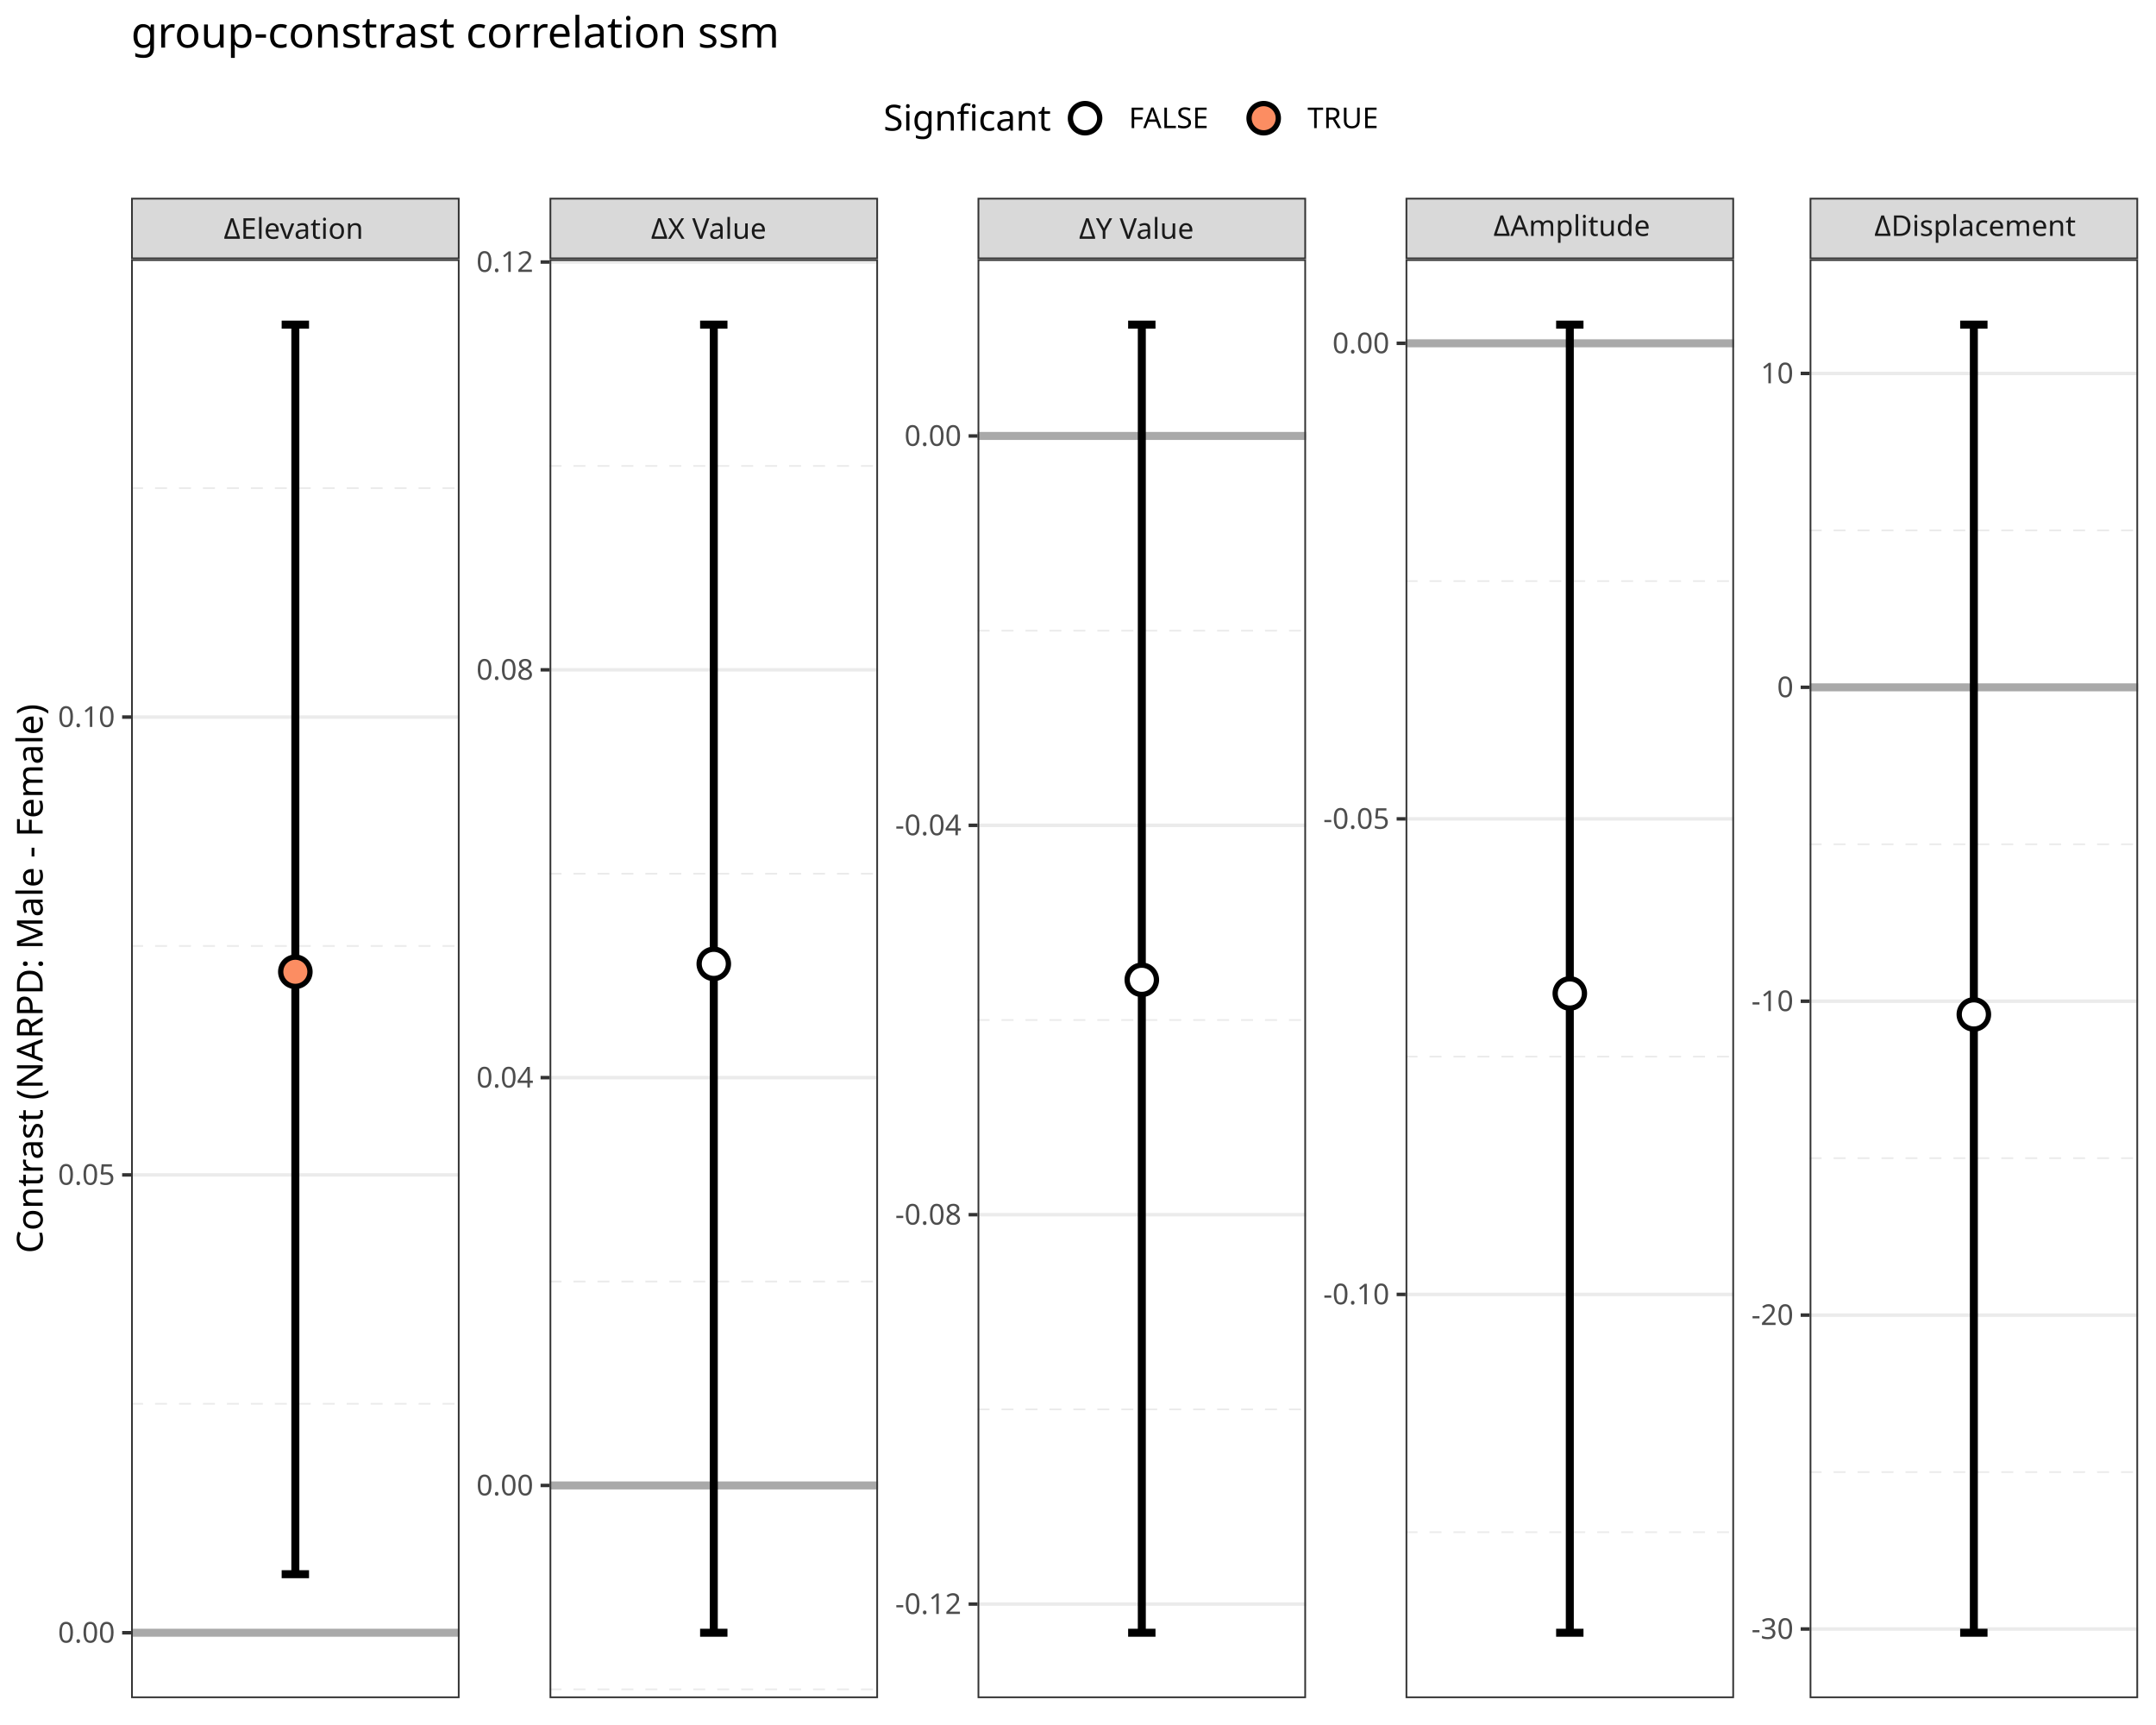
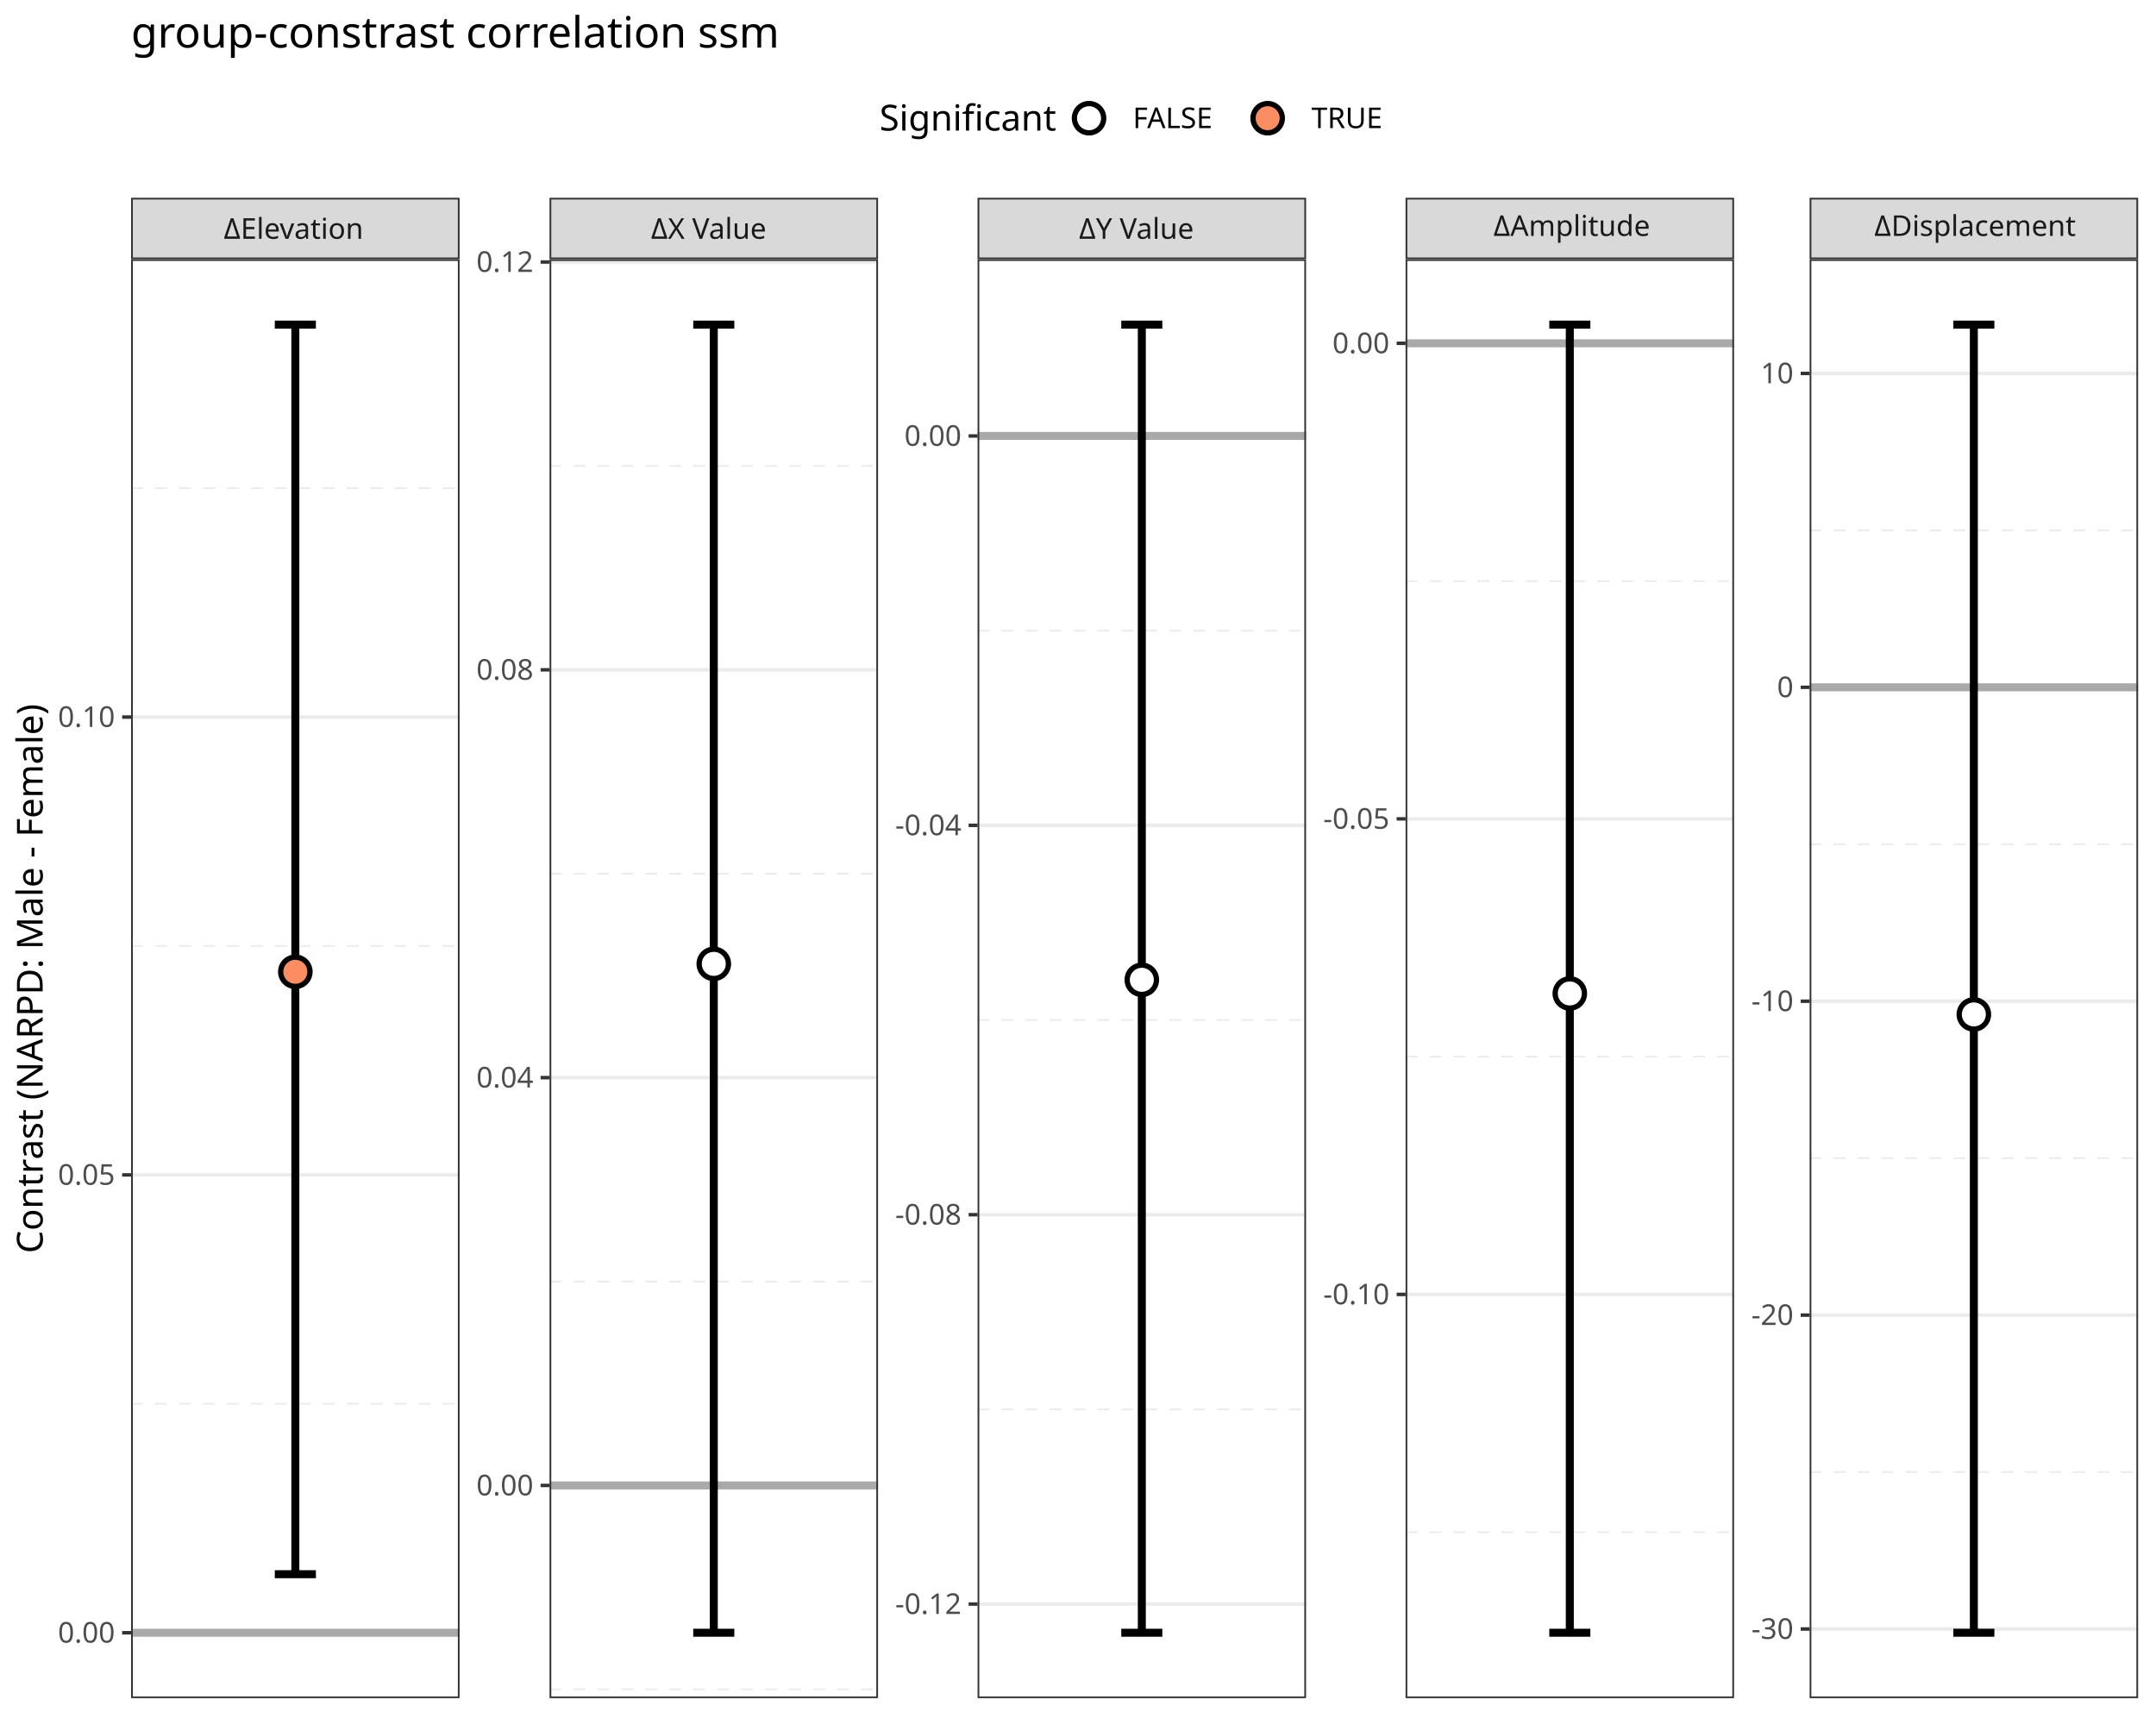
<svg xmlns="http://www.w3.org/2000/svg" class="svglite" data-engine-version="2.0" width="720.00pt" height="576.00pt" viewBox="0 0 720.00 576.00">
  <defs>
    <style type="text/css">
    .svglite line, .svglite polyline, .svglite polygon, .svglite path, .svglite rect, .svglite circle {
      fill: none;
      stroke: #000000;
      stroke-linecap: round;
      stroke-linejoin: round;
      stroke-miterlimit: 10.00;
    }
  </style>
  </defs>
  <rect width="100%" height="100%" style="stroke: none; fill: #FFFFFF;" />
  <defs>
    <clipPath id="cpMC4wMHw3MjAuMDB8MC4wMHw1NzYuMDA=">
      <rect x="0.00" y="0.00" width="720.00" height="576.00" />
    </clipPath>
  </defs>
  <g clip-path="url(#cpMC4wMHw3MjAuMDB8MC4wMHw1NzYuMDA=)">
    <rect x="-0" y="0.00" width="720.00" height="576.00" style="stroke-width: 1.16; stroke: #FFFFFF; fill: #FFFFFF;" />
  </g>
  <defs>
    <clipPath id="cpNDMuNzh8MTUzLjQ4fDg2LjU1fDU2Ny4wMw==">
      <rect x="43.78" y="86.55" width="109.70" height="480.48" />
    </clipPath>
  </defs>
  <g clip-path="url(#cpNDMuNzh8MTUzLjQ4fDg2LjU1fDU2Ny4wMw==)">
    <rect x="43.78" y="86.55" width="109.70" height="480.48" style="stroke-width: 1.16; stroke: none; fill: #FFFFFF;" />
    <polyline points="43.78,468.75 153.48,468.75 " style="stroke-width: 0.58; stroke: #EBEBEB; stroke-dasharray: 4.00,4.00; stroke-linecap: butt;" />
    <polyline points="43.78,315.87 153.48,315.87 " style="stroke-width: 0.58; stroke: #EBEBEB; stroke-dasharray: 4.00,4.00; stroke-linecap: butt;" />
    <polyline points="43.78,162.99 153.48,162.99 " style="stroke-width: 0.58; stroke: #EBEBEB; stroke-dasharray: 4.00,4.00; stroke-linecap: butt;" />
    <polyline points="43.78,545.19 153.48,545.19 " style="stroke-width: 1.16; stroke: #EBEBEB; stroke-linecap: butt;" />
    <polyline points="43.78,392.31 153.48,392.31 " style="stroke-width: 1.16; stroke: #EBEBEB; stroke-linecap: butt;" />
    <polyline points="43.78,239.43 153.48,239.43 " style="stroke-width: 1.16; stroke: #EBEBEB; stroke-linecap: butt;" />
    <line x1="43.78" y1="545.19" x2="153.48" y2="545.19" style="stroke-width: 2.67; stroke: #A9A9A9; stroke-linecap: butt;" />
-     <polyline points="94.06,108.39 103.20,108.39 " style="stroke-width: 2.67; stroke-linecap: butt;" />
+     <polyline points="91.77,108.39 105.49,108.39 " style="stroke-width: 2.67; stroke-linecap: butt;" />
    <polyline points="98.63,108.39 98.63,525.64 " style="stroke-width: 2.67; stroke-linecap: butt;" />
-     <polyline points="94.06,525.64 103.20,525.64 " style="stroke-width: 2.67; stroke-linecap: butt;" />
+     <polyline points="91.77,525.64 105.49,525.64 " style="stroke-width: 2.67; stroke-linecap: butt;" />
    <circle cx="98.63" cy="324.49" r="4.89" style="stroke-width: 1.77; fill: #FC8D62;" />
    <rect x="43.78" y="86.55" width="109.70" height="480.48" style="stroke-width: 1.16; stroke: #333333;" />
  </g>
  <g clip-path="url(#cpMC4wMHw3MjAuMDB8MC4wMHw1NzYuMDA=)">
</g>
  <defs>
    <clipPath id="cpMTgzLjUyfDI5My4yMnw4Ni41NXw1NjcuMDM=">
      <rect x="183.52" y="86.55" width="109.70" height="480.48" />
    </clipPath>
  </defs>
  <g clip-path="url(#cpMTgzLjUyfDI5My4yMnw4Ni41NXw1NjcuMDM=)">
    <rect x="183.52" y="86.55" width="109.70" height="480.48" style="stroke-width: 1.16; stroke: none; fill: #FFFFFF;" />
    <polyline points="183.52,564.10 293.22,564.10 " style="stroke-width: 0.58; stroke: #EBEBEB; stroke-dasharray: 4.00,4.00; stroke-linecap: butt;" />
    <polyline points="183.52,427.92 293.22,427.92 " style="stroke-width: 0.58; stroke: #EBEBEB; stroke-dasharray: 4.00,4.00; stroke-linecap: butt;" />
    <polyline points="183.52,291.75 293.22,291.75 " style="stroke-width: 0.58; stroke: #EBEBEB; stroke-dasharray: 4.00,4.00; stroke-linecap: butt;" />
    <polyline points="183.52,155.58 293.22,155.58 " style="stroke-width: 0.58; stroke: #EBEBEB; stroke-dasharray: 4.00,4.00; stroke-linecap: butt;" />
    <polyline points="183.52,496.01 293.22,496.01 " style="stroke-width: 1.16; stroke: #EBEBEB; stroke-linecap: butt;" />
    <polyline points="183.52,359.84 293.22,359.84 " style="stroke-width: 1.16; stroke: #EBEBEB; stroke-linecap: butt;" />
    <polyline points="183.52,223.66 293.22,223.66 " style="stroke-width: 1.16; stroke: #EBEBEB; stroke-linecap: butt;" />
    <polyline points="183.52,87.49 293.22,87.49 " style="stroke-width: 1.16; stroke: #EBEBEB; stroke-linecap: butt;" />
    <line x1="183.52" y1="496.01" x2="293.22" y2="496.01" style="stroke-width: 2.67; stroke: #A9A9A9; stroke-linecap: butt;" />
-     <polyline points="233.80,108.39 242.94,108.39 " style="stroke-width: 2.67; stroke-linecap: butt;" />
+     <polyline points="231.51,108.39 245.23,108.39 " style="stroke-width: 2.67; stroke-linecap: butt;" />
    <polyline points="238.37,108.39 238.37,545.19 " style="stroke-width: 2.67; stroke-linecap: butt;" />
-     <polyline points="233.80,545.19 242.94,545.19 " style="stroke-width: 2.67; stroke-linecap: butt;" />
+     <polyline points="231.51,545.19 245.23,545.19 " style="stroke-width: 2.67; stroke-linecap: butt;" />
    <circle cx="238.37" cy="321.85" r="4.89" style="stroke-width: 1.77; fill: #FFFFFF;" />
    <rect x="183.52" y="86.55" width="109.70" height="480.48" style="stroke-width: 1.16; stroke: #333333;" />
  </g>
  <g clip-path="url(#cpMC4wMHw3MjAuMDB8MC4wMHw1NzYuMDA=)">
</g>
  <defs>
    <clipPath id="cpMzI2LjQ2fDQzNi4xNnw4Ni41NXw1NjcuMDM=">
      <rect x="326.46" y="86.55" width="109.70" height="480.48" />
    </clipPath>
  </defs>
  <g clip-path="url(#cpMzI2LjQ2fDQzNi4xNnw4Ni41NXw1NjcuMDM=)">
    <rect x="326.46" y="86.55" width="109.70" height="480.48" style="stroke-width: 1.16; stroke: none; fill: #FFFFFF;" />
    <polyline points="326.46,470.61 436.16,470.61 " style="stroke-width: 0.58; stroke: #EBEBEB; stroke-dasharray: 4.00,4.00; stroke-linecap: butt;" />
    <polyline points="326.46,340.60 436.16,340.60 " style="stroke-width: 0.58; stroke: #EBEBEB; stroke-dasharray: 4.00,4.00; stroke-linecap: butt;" />
    <polyline points="326.46,210.58 436.16,210.58 " style="stroke-width: 0.58; stroke: #EBEBEB; stroke-dasharray: 4.00,4.00; stroke-linecap: butt;" />
    <polyline points="326.46,535.62 436.16,535.62 " style="stroke-width: 1.16; stroke: #EBEBEB; stroke-linecap: butt;" />
    <polyline points="326.46,405.60 436.16,405.60 " style="stroke-width: 1.16; stroke: #EBEBEB; stroke-linecap: butt;" />
    <polyline points="326.46,275.59 436.16,275.59 " style="stroke-width: 1.16; stroke: #EBEBEB; stroke-linecap: butt;" />
    <polyline points="326.46,145.57 436.16,145.57 " style="stroke-width: 1.16; stroke: #EBEBEB; stroke-linecap: butt;" />
    <line x1="326.46" y1="145.57" x2="436.16" y2="145.57" style="stroke-width: 2.67; stroke: #A9A9A9; stroke-linecap: butt;" />
-     <polyline points="376.74,108.39 385.88,108.39 " style="stroke-width: 2.67; stroke-linecap: butt;" />
+     <polyline points="374.45,108.39 388.16,108.39 " style="stroke-width: 2.67; stroke-linecap: butt;" />
    <polyline points="381.31,108.39 381.31,545.19 " style="stroke-width: 2.67; stroke-linecap: butt;" />
-     <polyline points="376.74,545.19 385.88,545.19 " style="stroke-width: 2.67; stroke-linecap: butt;" />
+     <polyline points="374.45,545.19 388.16,545.19 " style="stroke-width: 2.67; stroke-linecap: butt;" />
    <circle cx="381.31" cy="327.17" r="4.89" style="stroke-width: 1.77; fill: #FFFFFF;" />
    <rect x="326.46" y="86.55" width="109.70" height="480.48" style="stroke-width: 1.16; stroke: #333333;" />
  </g>
  <g clip-path="url(#cpMC4wMHw3MjAuMDB8MC4wMHw1NzYuMDA=)">
</g>
  <defs>
    <clipPath id="cpNDY5LjM5fDU3OS4wOXw4Ni41NXw1NjcuMDM=">
      <rect x="469.39" y="86.55" width="109.70" height="480.48" />
    </clipPath>
  </defs>
  <g clip-path="url(#cpNDY5LjM5fDU3OS4wOXw4Ni41NXw1NjcuMDM=)">
    <rect x="469.39" y="86.55" width="109.70" height="480.48" style="stroke-width: 1.16; stroke: none; fill: #FFFFFF;" />
    <polyline points="469.39,511.62 579.09,511.62 " style="stroke-width: 0.58; stroke: #EBEBEB; stroke-dasharray: 4.00,4.00; stroke-linecap: butt;" />
    <polyline points="469.39,352.82 579.09,352.82 " style="stroke-width: 0.58; stroke: #EBEBEB; stroke-dasharray: 4.00,4.00; stroke-linecap: butt;" />
    <polyline points="469.39,194.03 579.09,194.03 " style="stroke-width: 0.58; stroke: #EBEBEB; stroke-dasharray: 4.00,4.00; stroke-linecap: butt;" />
    <polyline points="469.39,432.22 579.09,432.22 " style="stroke-width: 1.16; stroke: #EBEBEB; stroke-linecap: butt;" />
    <polyline points="469.39,273.43 579.09,273.43 " style="stroke-width: 1.16; stroke: #EBEBEB; stroke-linecap: butt;" />
    <polyline points="469.39,114.63 579.09,114.63 " style="stroke-width: 1.16; stroke: #EBEBEB; stroke-linecap: butt;" />
    <line x1="469.39" y1="114.63" x2="579.09" y2="114.63" style="stroke-width: 2.67; stroke: #A9A9A9; stroke-linecap: butt;" />
-     <polyline points="519.67,108.39 528.81,108.39 " style="stroke-width: 2.67; stroke-linecap: butt;" />
+     <polyline points="517.39,108.39 531.10,108.39 " style="stroke-width: 2.67; stroke-linecap: butt;" />
    <polyline points="524.24,108.39 524.24,545.19 " style="stroke-width: 2.67; stroke-linecap: butt;" />
-     <polyline points="519.67,545.19 528.81,545.19 " style="stroke-width: 2.67; stroke-linecap: butt;" />
+     <polyline points="517.39,545.19 531.10,545.19 " style="stroke-width: 2.67; stroke-linecap: butt;" />
    <circle cx="524.24" cy="331.73" r="4.89" style="stroke-width: 1.77; fill: #FFFFFF;" />
    <rect x="469.39" y="86.55" width="109.70" height="480.48" style="stroke-width: 1.16; stroke: #333333;" />
  </g>
  <g clip-path="url(#cpMC4wMHw3MjAuMDB8MC4wMHw1NzYuMDA=)">
</g>
  <defs>
    <clipPath id="cpNjA0LjMzfDcxNC4wMnw4Ni41NXw1NjcuMDM=">
      <rect x="604.33" y="86.55" width="109.70" height="480.48" />
    </clipPath>
  </defs>
  <g clip-path="url(#cpNjA0LjMzfDcxNC4wMnw4Ni41NXw1NjcuMDM=)">
    <rect x="604.33" y="86.55" width="109.70" height="480.48" style="stroke-width: 1.16; stroke: none; fill: #FFFFFF;" />
    <polyline points="604.33,491.54 714.02,491.54 " style="stroke-width: 0.58; stroke: #EBEBEB; stroke-dasharray: 4.00,4.00; stroke-linecap: butt;" />
    <polyline points="604.33,386.72 714.02,386.72 " style="stroke-width: 0.58; stroke: #EBEBEB; stroke-dasharray: 4.00,4.00; stroke-linecap: butt;" />
    <polyline points="604.33,281.91 714.02,281.91 " style="stroke-width: 0.58; stroke: #EBEBEB; stroke-dasharray: 4.00,4.00; stroke-linecap: butt;" />
    <polyline points="604.33,177.09 714.02,177.09 " style="stroke-width: 0.58; stroke: #EBEBEB; stroke-dasharray: 4.00,4.00; stroke-linecap: butt;" />
    <polyline points="604.33,543.95 714.02,543.95 " style="stroke-width: 1.16; stroke: #EBEBEB; stroke-linecap: butt;" />
    <polyline points="604.33,439.13 714.02,439.13 " style="stroke-width: 1.16; stroke: #EBEBEB; stroke-linecap: butt;" />
    <polyline points="604.33,334.32 714.02,334.32 " style="stroke-width: 1.16; stroke: #EBEBEB; stroke-linecap: butt;" />
    <polyline points="604.33,229.50 714.02,229.50 " style="stroke-width: 1.16; stroke: #EBEBEB; stroke-linecap: butt;" />
    <polyline points="604.33,124.69 714.02,124.69 " style="stroke-width: 1.16; stroke: #EBEBEB; stroke-linecap: butt;" />
    <line x1="604.33" y1="229.50" x2="714.02" y2="229.50" style="stroke-width: 2.67; stroke: #A9A9A9; stroke-linecap: butt;" />
-     <polyline points="654.60,108.39 663.74,108.39 " style="stroke-width: 2.67; stroke-linecap: butt;" />
+     <polyline points="652.32,108.39 666.03,108.39 " style="stroke-width: 2.67; stroke-linecap: butt;" />
    <polyline points="659.17,108.39 659.17,545.19 " style="stroke-width: 2.67; stroke-linecap: butt;" />
-     <polyline points="654.60,545.19 663.74,545.19 " style="stroke-width: 2.67; stroke-linecap: butt;" />
+     <polyline points="652.32,545.19 666.03,545.19 " style="stroke-width: 2.67; stroke-linecap: butt;" />
    <circle cx="659.17" cy="338.73" r="4.89" style="stroke-width: 1.77; fill: #FFFFFF;" />
    <rect x="604.33" y="86.55" width="109.70" height="480.48" style="stroke-width: 1.16; stroke: #333333;" />
  </g>
  <g clip-path="url(#cpMC4wMHw3MjAuMDB8MC4wMHw1NzYuMDA=)">
</g>
  <defs>
    <clipPath id="cpNDMuNzh8MTUzLjQ4fDY2LjA1fDg2LjU1">
      <rect x="43.78" y="66.05" width="109.70" height="20.51" />
    </clipPath>
  </defs>
  <g clip-path="url(#cpNDMuNzh8MTUzLjQ4fDY2LjA1fDg2LjU1)">
    <rect x="43.78" y="66.05" width="109.70" height="20.51" style="stroke-width: 1.16; stroke: #333333; fill: #D9D9D9;" />
    <text x="74.73" y="79.73" style="font-size: 9.60px; fill: #1A1A1A; font-family: sans;" textLength="5.63px" lengthAdjust="spacingAndGlyphs">Δ</text>
    <text x="80.36" y="79.73" style="font-size: 9.60px; fill: #1A1A1A; font-family: sans;" textLength="42.16px" lengthAdjust="spacingAndGlyphs"> Elevation</text>
  </g>
  <g clip-path="url(#cpMC4wMHw3MjAuMDB8MC4wMHw1NzYuMDA=)">
</g>
  <defs>
    <clipPath id="cpMTgzLjUyfDI5My4yMnw2Ni4wNXw4Ni41NQ==">
      <rect x="183.52" y="66.05" width="109.70" height="20.51" />
    </clipPath>
  </defs>
  <g clip-path="url(#cpMTgzLjUyfDI5My4yMnw2Ni4wNXw4Ni41NQ==)">
    <rect x="183.52" y="66.05" width="109.70" height="20.51" style="stroke-width: 1.16; stroke: #333333; fill: #D9D9D9;" />
    <text x="217.41" y="79.73" style="font-size: 9.60px; fill: #1A1A1A; font-family: sans;" textLength="5.63px" lengthAdjust="spacingAndGlyphs">Δ</text>
    <text x="223.04" y="79.73" style="font-size: 9.60px; fill: #1A1A1A; font-family: sans;" textLength="36.29px" lengthAdjust="spacingAndGlyphs"> X Value</text>
  </g>
  <g clip-path="url(#cpMC4wMHw3MjAuMDB8MC4wMHw1NzYuMDA=)">
</g>
  <defs>
    <clipPath id="cpMzI2LjQ2fDQzNi4xNnw2Ni4wNXw4Ni41NQ==">
      <rect x="326.46" y="66.05" width="109.70" height="20.51" />
    </clipPath>
  </defs>
  <g clip-path="url(#cpMzI2LjQ2fDQzNi4xNnw2Ni4wNXw4Ni41NQ==)">
    <rect x="326.46" y="66.05" width="109.70" height="20.51" style="stroke-width: 1.16; stroke: #333333; fill: #D9D9D9;" />
    <text x="360.34" y="79.73" style="font-size: 9.60px; fill: #1A1A1A; font-family: sans;" textLength="5.63px" lengthAdjust="spacingAndGlyphs">Δ</text>
    <text x="365.98" y="79.73" style="font-size: 9.60px; fill: #1A1A1A; font-family: sans;" textLength="36.29px" lengthAdjust="spacingAndGlyphs"> Y Value</text>
  </g>
  <g clip-path="url(#cpMC4wMHw3MjAuMDB8MC4wMHw1NzYuMDA=)">
</g>
  <defs>
    <clipPath id="cpNDY5LjM5fDU3OS4wOXw2Ni4wNXw4Ni41NQ==">
      <rect x="469.39" y="66.05" width="109.70" height="20.51" />
    </clipPath>
  </defs>
  <g clip-path="url(#cpNDY5LjM5fDU3OS4wOXw2Ni4wNXw4Ni41NQ==)">
    <rect x="469.39" y="66.05" width="109.70" height="20.51" style="stroke-width: 1.16; stroke: #333333; fill: #D9D9D9;" />
    <text x="498.75" y="78.78" style="font-size: 9.60px; fill: #1A1A1A; font-family: sans;" textLength="5.63px" lengthAdjust="spacingAndGlyphs">Δ</text>
    <text x="504.38" y="78.78" style="font-size: 9.60px; fill: #1A1A1A; font-family: sans;" textLength="45.36px" lengthAdjust="spacingAndGlyphs"> Amplitude</text>
  </g>
  <g clip-path="url(#cpMC4wMHw3MjAuMDB8MC4wMHw1NzYuMDA=)">
</g>
  <defs>
    <clipPath id="cpNjA0LjMzfDcxNC4wMnw2Ni4wNXw4Ni41NQ==">
      <rect x="604.33" y="66.05" width="109.70" height="20.51" />
    </clipPath>
  </defs>
  <g clip-path="url(#cpNjA0LjMzfDcxNC4wMnw2Ni4wNXw4Ni41NQ==)">
    <rect x="604.33" y="66.05" width="109.70" height="20.51" style="stroke-width: 1.16; stroke: #333333; fill: #D9D9D9;" />
    <text x="625.94" y="78.78" style="font-size: 9.60px; fill: #1A1A1A; font-family: sans;" textLength="5.63px" lengthAdjust="spacingAndGlyphs">Δ</text>
    <text x="631.57" y="78.78" style="font-size: 9.60px; fill: #1A1A1A; font-family: sans;" textLength="60.84px" lengthAdjust="spacingAndGlyphs"> Displacement</text>
  </g>
  <g clip-path="url(#cpMC4wMHw3MjAuMDB8MC4wMHw1NzYuMDA=)">
    <text x="598.95" y="547.25" text-anchor="end" style="font-size: 9.60px; fill: #4D4D4D; font-family: sans;" textLength="13.88px" lengthAdjust="spacingAndGlyphs">-30</text>
    <text x="598.95" y="442.43" text-anchor="end" style="font-size: 9.60px; fill: #4D4D4D; font-family: sans;" textLength="13.88px" lengthAdjust="spacingAndGlyphs">-20</text>
    <text x="598.95" y="337.62" text-anchor="end" style="font-size: 9.60px; fill: #4D4D4D; font-family: sans;" textLength="13.88px" lengthAdjust="spacingAndGlyphs">-10</text>
    <text x="598.95" y="232.80" text-anchor="end" style="font-size: 9.60px; fill: #4D4D4D; font-family: sans;" textLength="5.34px" lengthAdjust="spacingAndGlyphs">0</text>
    <text x="598.95" y="127.99" text-anchor="end" style="font-size: 9.60px; fill: #4D4D4D; font-family: sans;" textLength="10.68px" lengthAdjust="spacingAndGlyphs">10</text>
    <polyline points="601.34,543.95 604.33,543.95 " style="stroke-width: 1.16; stroke: #333333; stroke-linecap: butt;" />
    <polyline points="601.34,439.13 604.33,439.13 " style="stroke-width: 1.16; stroke: #333333; stroke-linecap: butt;" />
    <polyline points="601.34,334.32 604.33,334.32 " style="stroke-width: 1.16; stroke: #333333; stroke-linecap: butt;" />
    <polyline points="601.34,229.50 604.33,229.50 " style="stroke-width: 1.16; stroke: #333333; stroke-linecap: butt;" />
    <polyline points="601.34,124.69 604.33,124.69 " style="stroke-width: 1.16; stroke: #333333; stroke-linecap: butt;" />
    <text x="464.02" y="435.52" text-anchor="end" style="font-size: 9.60px; fill: #4D4D4D; font-family: sans;" textLength="21.88px" lengthAdjust="spacingAndGlyphs">-0.10</text>
    <text x="464.02" y="276.73" text-anchor="end" style="font-size: 9.60px; fill: #4D4D4D; font-family: sans;" textLength="21.88px" lengthAdjust="spacingAndGlyphs">-0.05</text>
    <text x="464.02" y="117.94" text-anchor="end" style="font-size: 9.60px; fill: #4D4D4D; font-family: sans;" textLength="18.69px" lengthAdjust="spacingAndGlyphs">0.00</text>
    <polyline points="466.41,432.22 469.39,432.22 " style="stroke-width: 1.16; stroke: #333333; stroke-linecap: butt;" />
    <polyline points="466.41,273.43 469.39,273.43 " style="stroke-width: 1.16; stroke: #333333; stroke-linecap: butt;" />
    <polyline points="466.41,114.63 469.39,114.63 " style="stroke-width: 1.16; stroke: #333333; stroke-linecap: butt;" />
    <text x="321.08" y="538.93" text-anchor="end" style="font-size: 9.60px; fill: #4D4D4D; font-family: sans;" textLength="21.88px" lengthAdjust="spacingAndGlyphs">-0.12</text>
    <text x="321.08" y="408.91" text-anchor="end" style="font-size: 9.60px; fill: #4D4D4D; font-family: sans;" textLength="21.88px" lengthAdjust="spacingAndGlyphs">-0.08</text>
    <text x="321.08" y="278.89" text-anchor="end" style="font-size: 9.60px; fill: #4D4D4D; font-family: sans;" textLength="21.88px" lengthAdjust="spacingAndGlyphs">-0.04</text>
    <text x="321.08" y="148.87" text-anchor="end" style="font-size: 9.60px; fill: #4D4D4D; font-family: sans;" textLength="18.69px" lengthAdjust="spacingAndGlyphs">0.00</text>
    <polyline points="323.47,535.62 326.46,535.62 " style="stroke-width: 1.16; stroke: #333333; stroke-linecap: butt;" />
    <polyline points="323.47,405.60 326.46,405.60 " style="stroke-width: 1.16; stroke: #333333; stroke-linecap: butt;" />
    <polyline points="323.47,275.59 326.46,275.59 " style="stroke-width: 1.16; stroke: #333333; stroke-linecap: butt;" />
    <polyline points="323.47,145.57 326.46,145.57 " style="stroke-width: 1.16; stroke: #333333; stroke-linecap: butt;" />
    <text x="178.14" y="499.32" text-anchor="end" style="font-size: 9.60px; fill: #4D4D4D; font-family: sans;" textLength="18.69px" lengthAdjust="spacingAndGlyphs">0.00</text>
    <text x="178.14" y="363.14" text-anchor="end" style="font-size: 9.60px; fill: #4D4D4D; font-family: sans;" textLength="18.69px" lengthAdjust="spacingAndGlyphs">0.04</text>
    <text x="178.14" y="226.97" text-anchor="end" style="font-size: 9.60px; fill: #4D4D4D; font-family: sans;" textLength="18.69px" lengthAdjust="spacingAndGlyphs">0.08</text>
    <text x="178.14" y="90.79" text-anchor="end" style="font-size: 9.60px; fill: #4D4D4D; font-family: sans;" textLength="18.69px" lengthAdjust="spacingAndGlyphs">0.12</text>
    <polyline points="180.53,496.01 183.52,496.01 " style="stroke-width: 1.16; stroke: #333333; stroke-linecap: butt;" />
    <polyline points="180.53,359.84 183.52,359.84 " style="stroke-width: 1.16; stroke: #333333; stroke-linecap: butt;" />
    <polyline points="180.53,223.66 183.52,223.66 " style="stroke-width: 1.16; stroke: #333333; stroke-linecap: butt;" />
    <polyline points="180.53,87.49 183.52,87.49 " style="stroke-width: 1.16; stroke: #333333; stroke-linecap: butt;" />
    <text x="38.40" y="548.50" text-anchor="end" style="font-size: 9.60px; fill: #4D4D4D; font-family: sans;" textLength="18.69px" lengthAdjust="spacingAndGlyphs">0.00</text>
    <text x="38.40" y="395.61" text-anchor="end" style="font-size: 9.60px; fill: #4D4D4D; font-family: sans;" textLength="18.69px" lengthAdjust="spacingAndGlyphs">0.05</text>
    <text x="38.40" y="242.73" text-anchor="end" style="font-size: 9.60px; fill: #4D4D4D; font-family: sans;" textLength="18.69px" lengthAdjust="spacingAndGlyphs">0.10</text>
    <polyline points="40.79,545.19 43.78,545.19 " style="stroke-width: 1.16; stroke: #333333; stroke-linecap: butt;" />
    <polyline points="40.79,392.31 43.78,392.31 " style="stroke-width: 1.16; stroke: #333333; stroke-linecap: butt;" />
    <polyline points="40.79,239.43 43.78,239.43 " style="stroke-width: 1.16; stroke: #333333; stroke-linecap: butt;" />
    <text transform="translate(14.24,326.79) rotate(-90)" text-anchor="middle" style="font-size: 12.00px; font-family: sans;" textLength="182.07px" lengthAdjust="spacingAndGlyphs">Contrast (NARPD: Male - Female)</text>
-     <rect x="289.06" y="24.85" width="179.69" height="29.24" style="stroke-width: 1.16; stroke: none; fill: #FFFFFF;" />
-     <text x="295.04" y="43.60" style="font-size: 12.00px; font-family: sans;" textLength="52.70px" lengthAdjust="spacingAndGlyphs">Signficant</text>
-     <rect x="353.72" y="30.83" width="17.28" height="17.28" style="stroke-width: 1.16; stroke: none; fill: #FFFFFF;" />
-     <circle cx="362.36" cy="39.47" r="4.89" style="stroke-width: 1.77; fill: #FFFFFF;" />
-     <rect x="413.37" y="30.83" width="17.28" height="17.28" style="stroke-width: 1.16; stroke: none; fill: #FFFFFF;" />
-     <circle cx="422.01" cy="39.47" r="4.89" style="stroke-width: 1.77; fill: #FC8D62;" />
-     <text x="376.98" y="42.78" style="font-size: 9.60px; font-family: sans;" textLength="30.42px" lengthAdjust="spacingAndGlyphs">FALSE</text>
-     <text x="436.63" y="42.78" style="font-size: 9.60px; font-family: sans;" textLength="26.14px" lengthAdjust="spacingAndGlyphs">TRUE</text>
+     <rect x="287.73" y="24.85" width="182.35" height="29.24" style="stroke-width: 1.16; stroke: none; fill: #FFFFFF;" />
+     <text x="293.70" y="43.60" style="font-size: 12.00px; font-family: sans;" textLength="55.37px" lengthAdjust="spacingAndGlyphs">Significant</text>
+     <rect x="355.05" y="30.83" width="17.28" height="17.28" style="stroke-width: 1.16; stroke: none; fill: #FFFFFF;" />
+     <circle cx="363.69" cy="39.47" r="4.89" style="stroke-width: 1.77; fill: #FFFFFF;" />
+     <rect x="414.70" y="30.83" width="17.28" height="17.28" style="stroke-width: 1.16; stroke: none; fill: #FFFFFF;" />
+     <circle cx="423.34" cy="39.47" r="4.89" style="stroke-width: 1.77; fill: #FC8D62;" />
+     <text x="378.31" y="42.78" style="font-size: 9.60px; font-family: sans;" textLength="30.42px" lengthAdjust="spacingAndGlyphs">FALSE</text>
+     <text x="437.96" y="42.78" style="font-size: 9.60px; font-family: sans;" textLength="26.14px" lengthAdjust="spacingAndGlyphs">TRUE</text>
    <text x="43.78" y="15.89" style="font-size: 14.40px; font-family: sans;" textLength="201.72px" lengthAdjust="spacingAndGlyphs">group-constrast correlation ssm</text>
  </g>
</svg>
